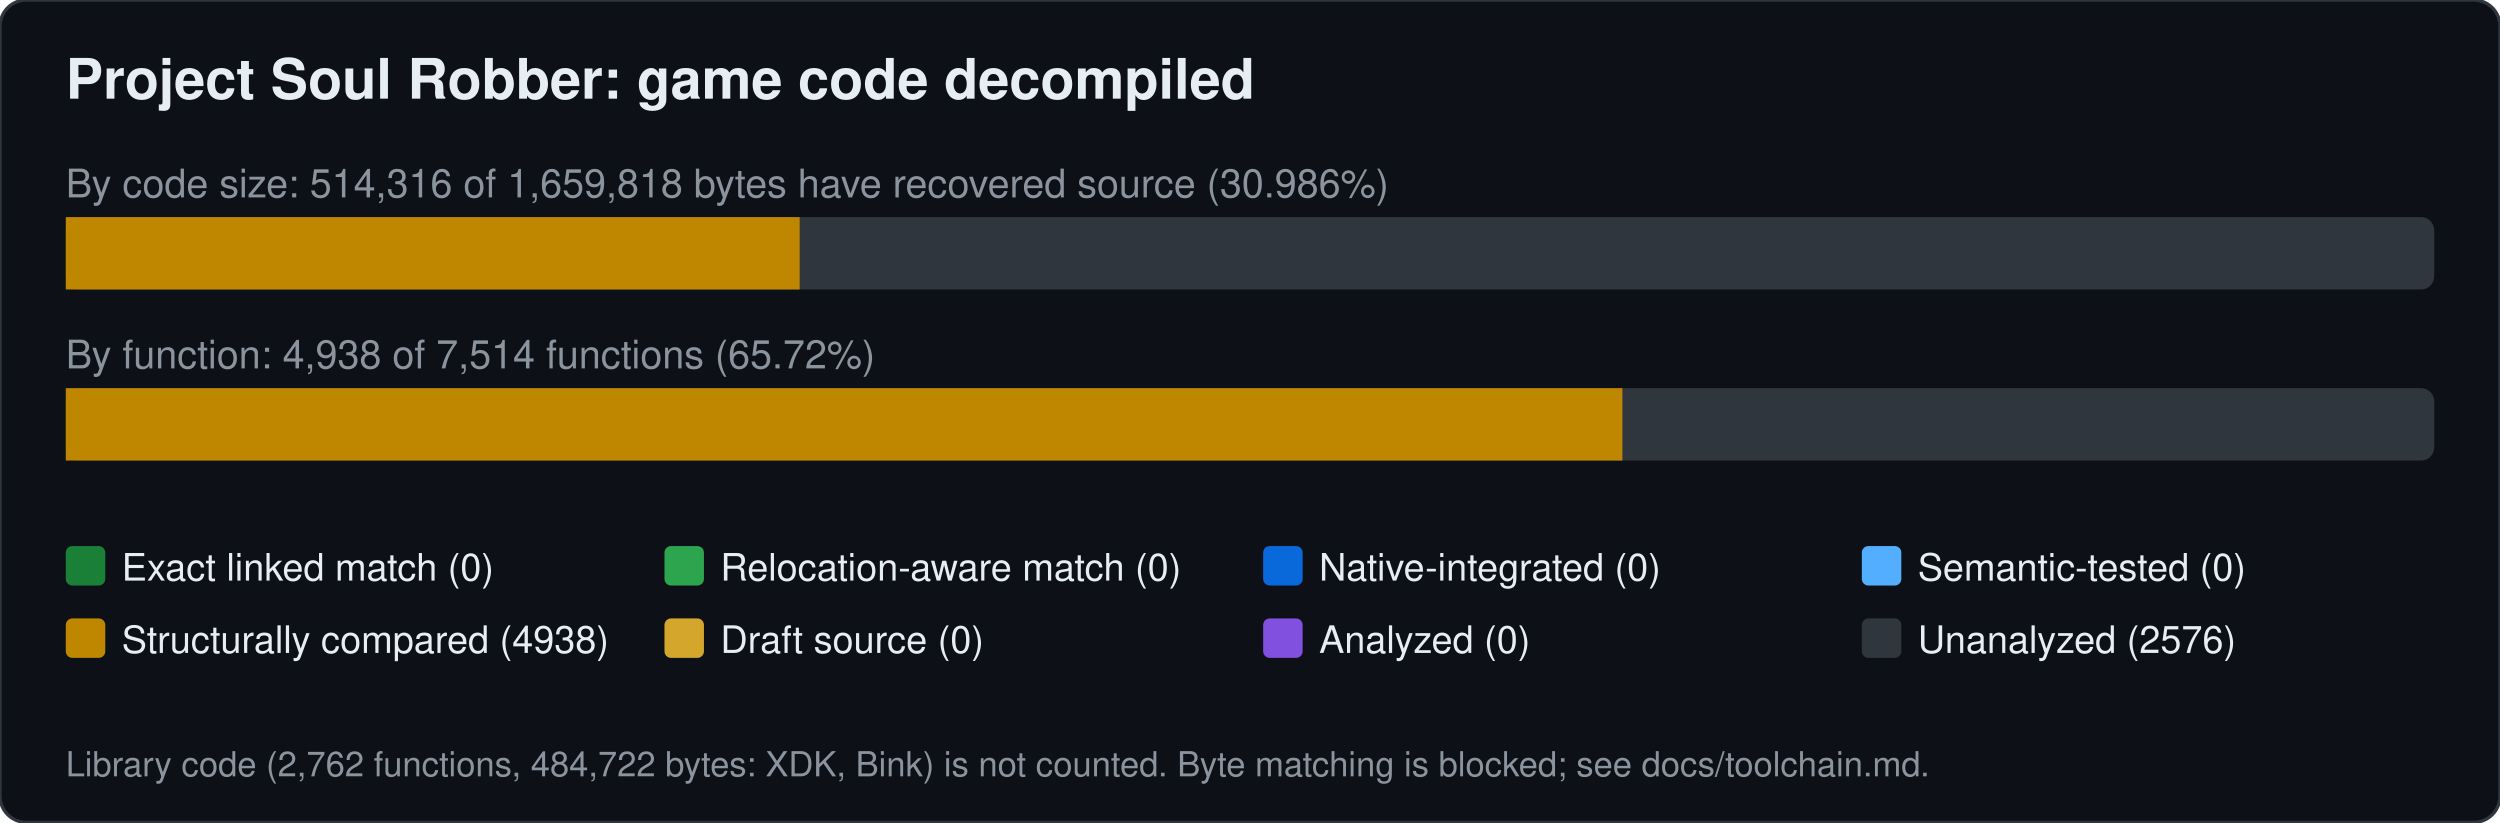
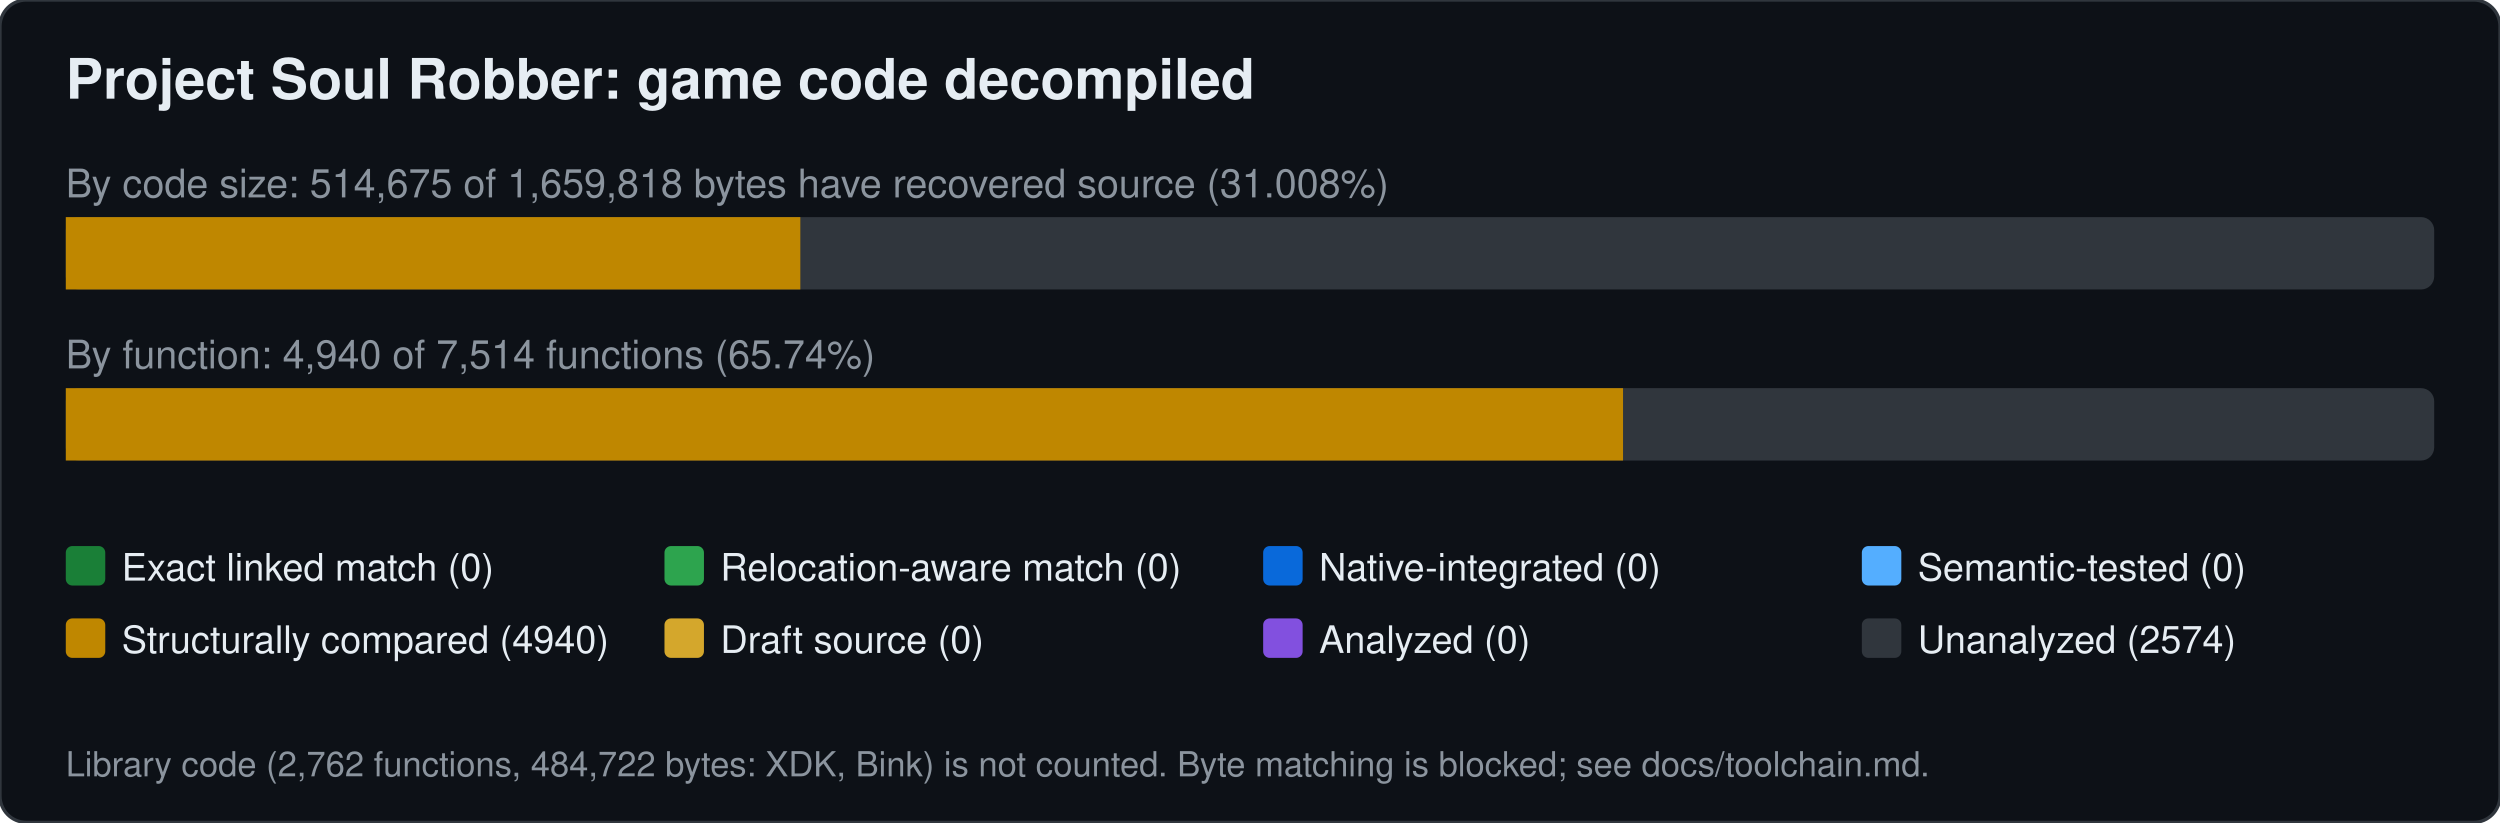
<svg xmlns="http://www.w3.org/2000/svg" width="760" height="250" viewBox="0 0 760 250" font-family="Segoe UI,Helvetica,Arial,sans-serif">
  <rect width="760" height="250" rx="8" fill="#0d1117" stroke="#30363d" />
  <text x="20" y="30" font-size="17" font-weight="600" fill="#e6edf3">Project Soul Robber: game code decompiled</text>
-   <text x="20" y="60" font-size="12" fill="#8b949e">By code size: 514,316 of 1,659,818 bytes have recovered source (30.986%)</text>
+   <text x="20" y="60" font-size="12" fill="#8b949e">By code size: 514,675 of 1,659,818 bytes have recovered source (31.008%)</text>
  <rect x="20" y="66" width="720" height="22" rx="4" fill="#30363d" />
-   <rect x="20.0" y="66" width="223.1" height="22" fill="#bf8700" />
-   <text x="20" y="112" font-size="12" fill="#8b949e">By function: 4,938 of 7,514 functions (65.72%)</text>
+   <rect x="20.0" y="66" width="223.3" height="22" fill="#bf8700" />
+   <text x="20" y="112" font-size="12" fill="#8b949e">By function: 4,940 of 7,514 functions (65.74%)</text>
  <rect x="20" y="118" width="720" height="22" rx="4" fill="#30363d" />
-   <rect x="20.0" y="118" width="473.2" height="22" fill="#bf8700" />
+   <rect x="20.0" y="118" width="473.4" height="22" fill="#bf8700" />
  <rect x="20" y="166" width="12" height="12" rx="2" fill="#1a7f37" />
  <text x="37" y="176.5" font-size="11.5" fill="#e6edf3">Exact linked match (0)</text>
  <rect x="202" y="166" width="12" height="12" rx="2" fill="#2da44e" />
  <text x="219" y="176.5" font-size="11.5" fill="#e6edf3">Relocation-aware match (0)</text>
  <rect x="384" y="166" width="12" height="12" rx="2" fill="#0969da" />
  <text x="401" y="176.5" font-size="11.5" fill="#e6edf3">Native-integrated (0)</text>
  <rect x="566" y="166" width="12" height="12" rx="2" fill="#54aeff" />
  <text x="583" y="176.5" font-size="11.5" fill="#e6edf3">Semantic-tested (0)</text>
  <rect x="20" y="188" width="12" height="12" rx="2" fill="#bf8700" />
-   <text x="37" y="198.5" font-size="11.5" fill="#e6edf3">Structurally compared (4938)</text>
+   <text x="37" y="198.5" font-size="11.5" fill="#e6edf3">Structurally compared (4940)</text>
  <rect x="202" y="188" width="12" height="12" rx="2" fill="#d4a72c" />
  <text x="219" y="198.5" font-size="11.5" fill="#e6edf3">Draft source (0)</text>
  <rect x="384" y="188" width="12" height="12" rx="2" fill="#8250df" />
  <text x="401" y="198.5" font-size="11.5" fill="#e6edf3">Analyzed (0)</text>
  <rect x="566" y="188" width="12" height="12" rx="2" fill="#30363d" />
-   <text x="583" y="198.5" font-size="11.5" fill="#e6edf3">Unanalyzed (2576)</text>
+   <text x="583" y="198.5" font-size="11.5" fill="#e6edf3">Unanalyzed (2574)</text>
  <text x="20" y="236" font-size="10.5" fill="#8b949e">Library code (2,762 functions, 484,722 bytes: XDK, Bink) is not counted. Byte matching is blocked; see docs/toolchain.md.</text>
</svg>
